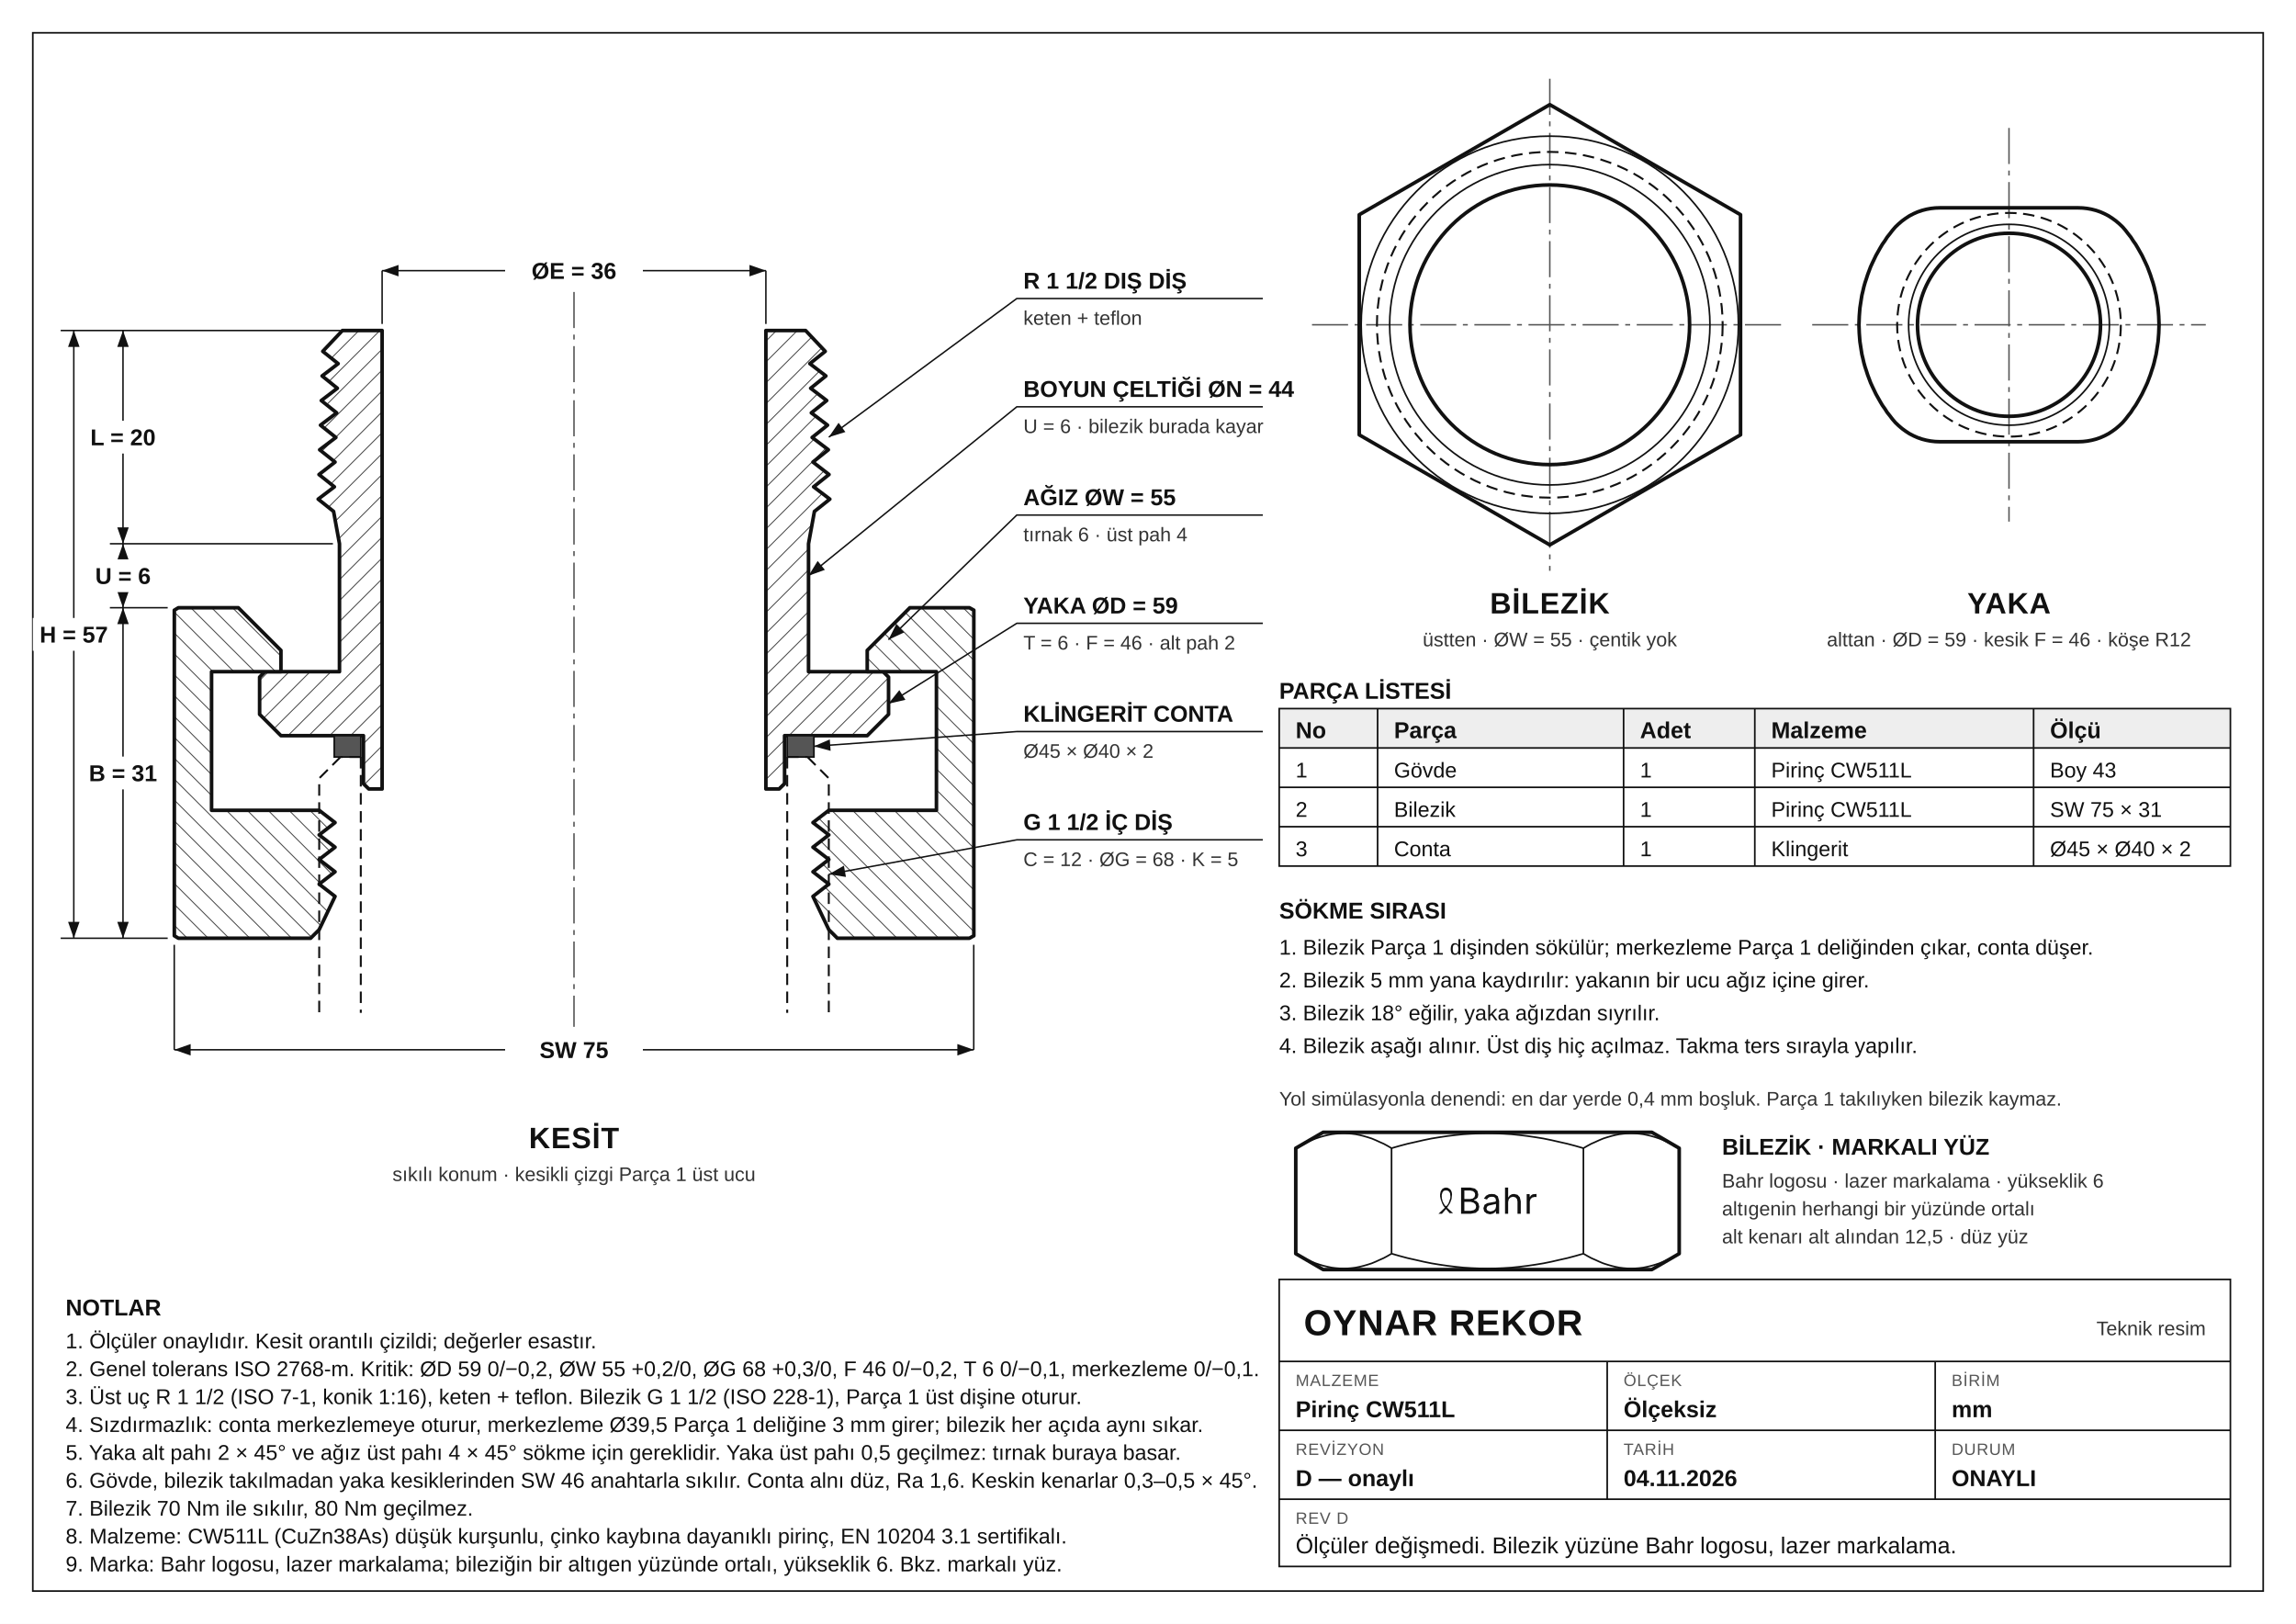
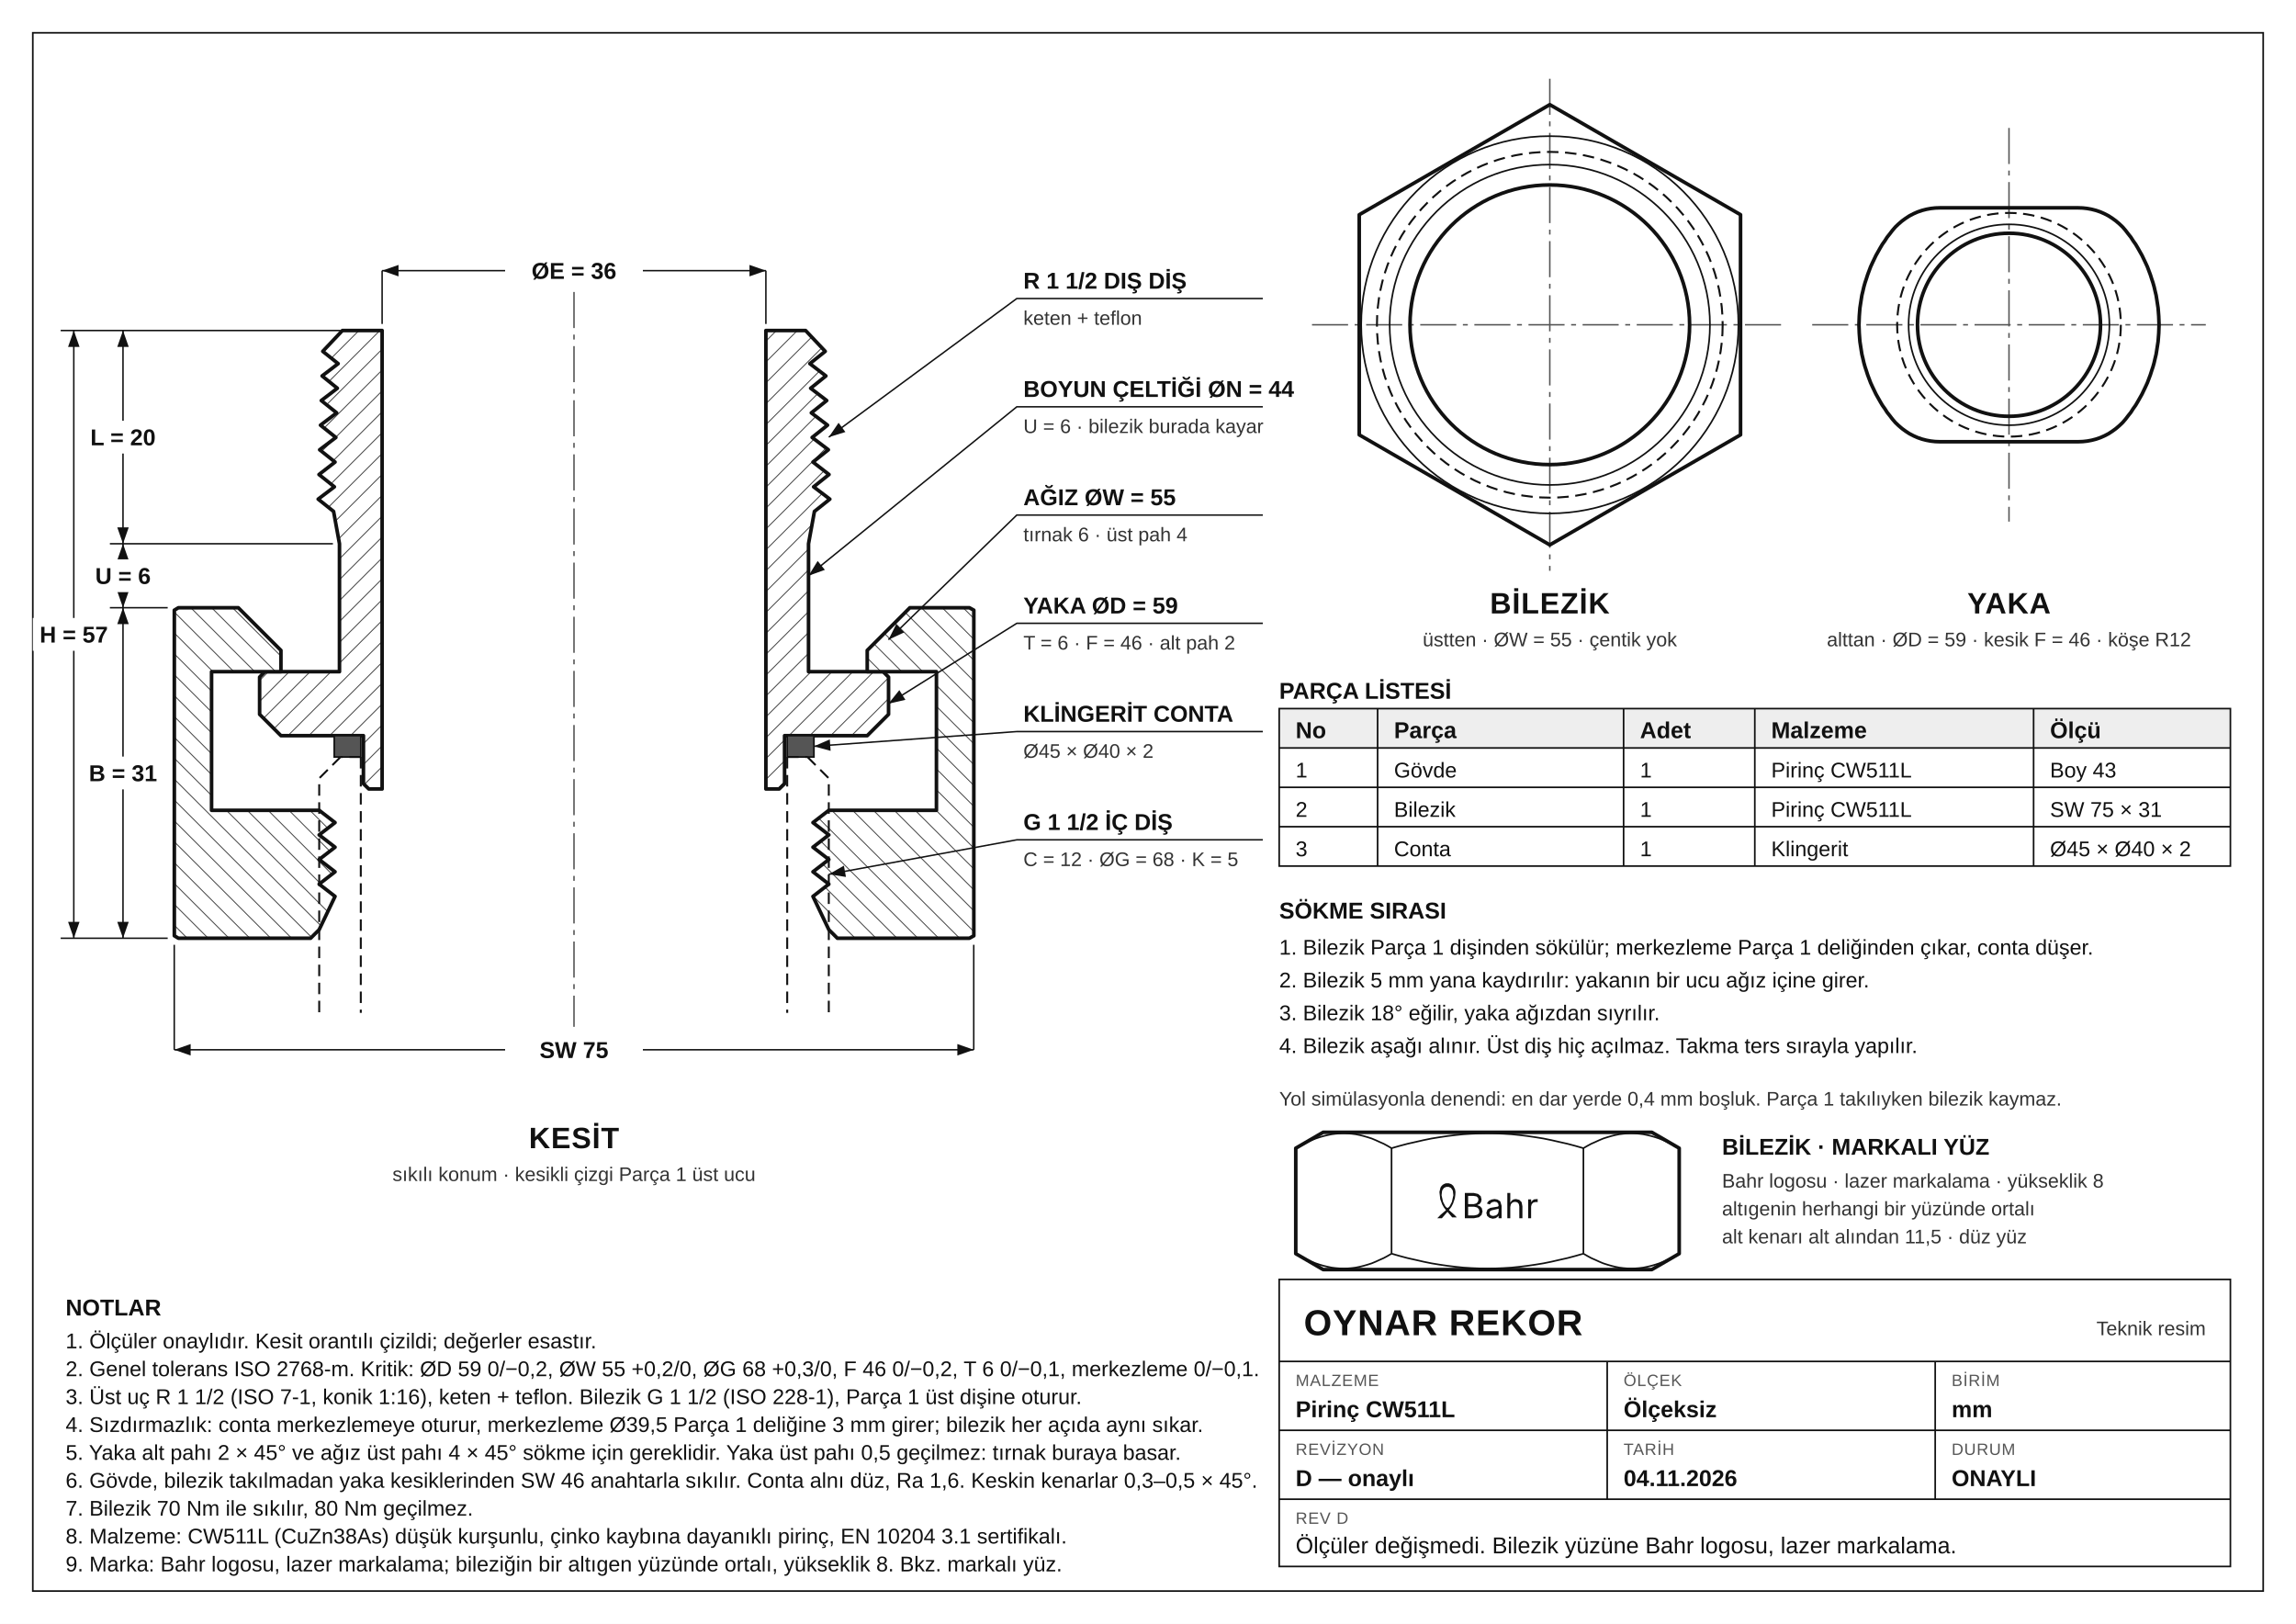
<svg xmlns="http://www.w3.org/2000/svg" viewBox="0 0 1400 990" width="1400" height="990" font-family="Arial, Helvetica, sans-serif">
  <defs>
    <marker id="arr" viewBox="0 0 10 10" refX="10" refY="5" markerWidth="10" markerHeight="10" markerUnits="userSpaceOnUse" orient="auto-start-reverse">
      <path d="M0,1.5 L10,5 L0,8.5 z" fill="#111" />
    </marker>
    <pattern id="h1" width="9" height="9" patternUnits="userSpaceOnUse" patternTransform="rotate(45)">
      <rect width="9" height="9" fill="#fff" />
      <line x1="0" y1="0" x2="0" y2="9" stroke="#111" stroke-width=".8" />
    </pattern>
    <pattern id="h2" width="9" height="9" patternUnits="userSpaceOnUse" patternTransform="rotate(-45)">
      <rect width="9" height="9" fill="#fff" />
      <line x1="0" y1="0" x2="0" y2="9" stroke="#111" stroke-width=".8" />
    </pattern>
    <style>
      .vis{stroke:#111;stroke-width:2.2;stroke-linejoin:round}
      polygon.vis:not([fill]){fill:none}
      .thin{fill:none;stroke:#111;stroke-width:1}
      .hid{fill:none;stroke:#111;stroke-width:1.2;stroke-dasharray:7 4}
      .ctr{fill:none;stroke:#555;stroke-width:0.9;stroke-dasharray:22 4 3 4}
      .dim{fill:none;stroke:#111;stroke-width:0.9}
      .dima{fill:none;stroke:#111;stroke-width:0.9;marker-start:url(#arr);marker-end:url(#arr)}
      .lead{fill:none;stroke:#111;stroke-width:0.9;marker-start:url(#arr)}
      .grid{fill:none;stroke:#111;stroke-width:1}
      .t{font-size:14px;fill:#111}
      .tb{font-size:14px;font-weight:700;fill:#111}
      .ts{font-size:12px;fill:#333}
      .tn{font-size:13px;fill:#111}
      .tl{font-size:10px;fill:#555;letter-spacing:.4px}
      .h{font-size:18px;font-weight:700;fill:#111;letter-spacing:.5px}
      .q{fill:#c2410c}
      .mark{fill:#111;stroke:none}
    </style>
  </defs>
  <rect x="0" y="0" width="1400" height="990" fill="#fff" />
  <rect x="20" y="20" width="1360" height="950" class="grid" stroke-width="1.6" />
  <g>
    <line class="ctr" x1="350" y1="178" x2="350" y2="626" />
    <polygon class="vis" fill="url(#h1)" points="233.0,201.5 208.8,201.5 196.8,214.2 206.2,221.7 196.4,229.2 205.7,236.7 195.9,244.2 205.3,251.7 195.4,259.2 204.8,266.7 194.9,274.2 204.3,281.7 194.5,289.3 203.9,296.8 194.0,304.3 203.4,311.8 207.0,331.5 207.0,409.5 161.5,409.5 158.3,412.8 158.3,435.5 171.3,448.5 221.6,448.5 221.6,477.8 224.9,481.0 233.0,481.0" />
    <polygon class="vis" fill="url(#h2)" points="189.4,572.0 108.8,572.0 106.3,570.5 106.3,372.0 108.8,370.5 145.3,370.5 171.3,396.5 171.3,409.5 129.0,409.5 129.0,494.0 194.6,494.0 204.3,501.5 194.6,509.0 204.3,516.5 194.6,524.0 204.3,531.5 194.6,539.0 204.3,546.5 194.6,566.8" />
    <polygon class="thin" style="fill:#555" points="220.0,461.5 203.8,461.5 203.8,448.5 220.0,448.5" />
    <path class="hid" d="M220 461.5 V617.5 M207.64 461.5 L194.64 474.5 V617.5 M220 461.5 H207.64" />
    <polygon class="vis" fill="url(#h1)" points="467.0,201.5 491.2,201.5 503.2,214.2 493.8,221.7 503.6,229.2 494.3,236.7 504.1,244.2 494.7,251.7 504.6,259.2 495.2,266.7 505.1,274.2 495.7,281.7 505.5,289.3 496.1,296.8 506.0,304.3 496.6,311.8 493.0,331.5 493.0,409.5 538.5,409.5 541.8,412.8 541.8,435.5 528.8,448.5 478.4,448.5 478.4,477.8 475.1,481.0 467.0,481.0" />
    <polygon class="vis" fill="url(#h2)" points="510.6,572.0 591.1,572.0 593.8,570.5 593.8,372.0 591.1,370.5 554.8,370.5 528.8,396.5 528.8,409.5 571.0,409.5 571.0,494.0 505.4,494.0 495.7,501.5 505.4,509.0 495.7,516.5 505.4,524.0 495.7,531.5 505.4,539.0 495.7,546.5 505.4,566.8" />
    <polygon class="thin" style="fill:#555" points="480.0,461.5 496.3,461.5 496.3,448.5 480.0,448.5" />
    <path class="hid" d="M480 461.5 V617.5 M492.36 461.5 L505.36 474.5 V617.5 M480 461.5 H492.36" />
    <line class="dim" x1="207.64" y1="201.5" x2="37" y2="201.5" />
    <line class="dim" x1="203" y1="331.5" x2="67" y2="331.5" />
    <line class="dim" x1="102.25" y1="370.5" x2="67" y2="370.5" />
    <line class="dim" x1="102.25" y1="572" x2="37" y2="572" />
    <line class="dima" x1="75" y1="331.5" x2="75" y2="201.5" />
    <rect x="50" y="256.5" width="50" height="20" fill="#fff" />
    <text class="tb" x="75" y="271.5" text-anchor="middle">L = 20</text>
    <line class="dima" x1="75" y1="370.5" x2="75" y2="331.5" />
    <rect x="50" y="341" width="50" height="20" fill="#fff" />
    <text class="tb" x="75" y="356" text-anchor="middle">U = 6</text>
    <line class="dima" x1="75" y1="572" x2="75" y2="370.5" />
    <rect x="50" y="461.25" width="50" height="20" fill="#fff" />
    <text class="tb" x="75" y="476.25" text-anchor="middle">B = 31</text>
    <line class="dima" x1="45" y1="572" x2="45" y2="201.5" />
    <rect x="20" y="376.75" width="50" height="20" fill="#fff" />
    <text class="tb" x="45" y="391.75" text-anchor="middle">H = 57</text>
    <line class="dim" x1="233" y1="197.5" x2="233" y2="165" />
    <line class="dim" x1="467" y1="197.5" x2="467" y2="165" />
    <line class="dima" x1="233" y1="165" x2="467" y2="165" />
    <rect x="308" y="155" width="84" height="20" fill="#fff" />
    <text class="tb" x="350" y="170" text-anchor="middle">ØE = 36</text>
    <line class="dim" x1="106.25" y1="576" x2="106.25" y2="640" />
    <line class="dim" x1="593.75" y1="576" x2="593.75" y2="640" />
    <line class="dima" x1="106.25" y1="640" x2="593.75" y2="640" />
    <rect x="308" y="630" width="84" height="20" fill="#fff" />
    <text class="tb" x="350" y="645" text-anchor="middle">SW 75</text>
    <polyline class="lead" points="505.36,266.5 620,182 770,182" />
    <text class="tb" x="624" y="176">R 1 1/2 DIŞ DİŞ</text>
    <text class="ts" x="624" y="198">keten + teflon</text>
    <polyline class="lead" points="493,351 620,248 770,248" />
    <text class="tb" x="624" y="242">BOYUN ÇELTİĞİ ØN = 44</text>
    <text class="ts" x="624" y="264">U = 6 · bilezik burada kayar</text>
    <polyline class="lead" points="541.75,390 620,314 770,314" />
    <text class="tb" x="624" y="308">AĞIZ ØW = 55</text>
    <text class="ts" x="624" y="330">tırnak 6 · üst pah 4</text>
    <polyline class="lead" points="541.75,429 620,380 770,380" />
    <text class="tb" x="624" y="374">YAKA ØD = 59</text>
    <text class="ts" x="624" y="396">T = 6 · F = 46 · alt pah 2</text>
    <polyline class="lead" points="496.25,455 620,446 770,446" />
    <text class="tb" x="624" y="440">KLİNGERİT CONTA</text>
    <text class="ts" x="624" y="462">Ø45 × Ø40 × 2</text>
    <polyline class="lead" points="505.36,533 620,512 770,512" />
    <text class="tb" x="624" y="506">G 1 1/2 İÇ DİŞ</text>
    <text class="ts" x="624" y="528">C = 12 · ØG = 68 · K = 5</text>
    <text class="h" x="350" y="700" text-anchor="middle">KESİT</text>
    <text class="ts" x="350" y="720" text-anchor="middle">sıkılı konum · kesikli çizgi Parça 1 üst ucu</text>
  </g>
  <g>
    <line class="ctr" x1="800" y1="198" x2="1090" y2="198" />
    <line class="ctr" x1="945" y1="48" x2="945" y2="348" />
    <polygon class="vis" points="945.0,332.2 1061.3,265.1 1061.3,130.9 945.0,63.8 828.8,130.9 828.8,265.1" />
    <circle class="thin" cx="945" cy="198" r="115.01" />
    <circle class="vis" style="fill:none" cx="945" cy="198" r="85.25" />
    <circle class="thin" cx="945" cy="198" r="97.65" />
    <circle class="hid" cx="945" cy="198" r="105.4" />
    <text class="h" x="945" y="374" text-anchor="middle">BİLEZİK</text>
    <text class="ts" x="945" y="394" text-anchor="middle">üstten · ØW = 55 · çentik yok</text>
    <line class="ctr" x1="1105" y1="198" x2="1345" y2="198" />
    <line class="ctr" x1="1225" y1="78" x2="1225" y2="318" />
    <polygon class="vis" style="fill:none" points="1316.5,198.0 1316.4,200.6 1316.3,203.2 1316.1,205.8 1315.9,208.3 1315.5,210.9 1315.1,213.5 1314.7,216.0 1314.1,218.5 1313.5,221.1 1312.8,223.6 1312.0,226.0 1311.2,228.5 1310.3,230.9 1309.4,233.3 1308.3,235.7 1307.2,238.0 1306.1,240.3 1304.8,242.6 1303.5,244.9 1302.2,247.1 1300.7,249.2 1299.3,251.4 1297.7,253.4 1296.1,255.5 1294.3,257.6 1292.3,259.5 1290.2,261.3 1288.0,262.9 1285.7,264.4 1283.2,265.7 1280.7,266.8 1278.1,267.7 1275.4,268.4 1272.7,268.9 1270.0,269.2 1267.2,269.3 1182.8,269.3 1180.0,269.2 1177.3,268.9 1174.6,268.4 1171.9,267.7 1169.3,266.8 1166.8,265.7 1164.3,264.4 1162.0,262.9 1159.8,261.3 1157.7,259.5 1155.7,257.6 1153.9,255.5 1152.3,253.4 1150.7,251.4 1149.3,249.2 1147.8,247.1 1146.5,244.9 1145.2,242.6 1143.9,240.3 1142.8,238.0 1141.7,235.7 1140.6,233.3 1139.7,230.9 1138.8,228.5 1138.0,226.0 1137.2,223.6 1136.5,221.1 1135.9,218.5 1135.3,216.0 1134.9,213.5 1134.5,210.9 1134.1,208.3 1133.9,205.8 1133.7,203.2 1133.6,200.6 1133.5,198.0 1133.5,198.0 1133.6,195.4 1133.7,192.8 1133.9,190.2 1134.1,187.7 1134.5,185.1 1134.9,182.5 1135.3,180.0 1135.9,177.5 1136.5,174.9 1137.2,172.4 1138.0,170.0 1138.8,167.5 1139.7,165.1 1140.6,162.7 1141.7,160.3 1142.8,158.0 1143.9,155.7 1145.2,153.4 1146.5,151.1 1147.8,148.9 1149.3,146.8 1150.7,144.6 1152.3,142.6 1153.9,140.5 1155.7,138.4 1157.7,136.5 1159.8,134.7 1162.0,133.1 1164.3,131.6 1166.8,130.3 1169.3,129.2 1171.9,128.3 1174.6,127.6 1177.3,127.1 1180.0,126.8 1182.8,126.7 1267.2,126.7 1270.0,126.8 1272.7,127.1 1275.4,127.6 1278.1,128.3 1280.7,129.2 1283.2,130.3 1285.7,131.6 1288.0,133.1 1290.2,134.7 1292.3,136.5 1294.3,138.4 1296.1,140.5 1297.7,142.6 1299.3,144.6 1300.7,146.8 1302.2,148.9 1303.5,151.1 1304.8,153.4 1306.1,155.7 1307.2,158.0 1308.3,160.3 1309.4,162.7 1310.3,165.1 1311.2,167.5 1312.0,170.0 1312.8,172.4 1313.5,174.9 1314.1,177.5 1314.7,180.0 1315.1,182.5 1315.5,185.1 1315.9,187.7 1316.1,190.2 1316.3,192.8 1316.4,195.4 1316.5,198.0" />
    <circle class="thin" cx="1225" cy="198" r="61.225" />
    <circle class="vis" style="fill:none" cx="1225" cy="198" r="55.8" />
    <circle class="hid" cx="1225" cy="198" r="68.2" />
    <text class="h" x="1225" y="374" text-anchor="middle">YAKA</text>
    <text class="ts" x="1225" y="394" text-anchor="middle">alttan · ØD = 59 · kesik F = 46 · köşe R12</text>
  </g>
  <g>
    <text class="tb" x="780" y="426">PARÇA LİSTESİ</text>
    <rect x="780" y="432" width="580" height="24" fill="#eee" />
    <rect x="780" y="432" width="580" height="96" class="grid" />
    <path class="grid" d="M780 456 H1360 M780 480 H1360 M780 504 H1360" />
    <path class="grid" d="M840 432 V528 M990 432 V528 M1070 432 V528 M1240 432 V528" />
    <g class="tb" font-size="13">
      <text x="790" y="450">No</text>
      <text x="850" y="450">Parça</text>
      <text x="1000" y="450">Adet</text>
      <text x="1080" y="450">Malzeme</text>
      <text x="1250" y="450">Ölçü</text>
    </g>
    <g class="tn">
      <text x="790" y="474">1</text>
      <text x="850" y="474">Gövde</text>
      <text x="1000" y="474">1</text>
      <text x="1080" y="474">Pirinç CW511L</text>
      <text x="1250" y="474">Boy 43</text>
      <text x="790" y="498">2</text>
      <text x="850" y="498">Bilezik</text>
      <text x="1000" y="498">1</text>
      <text x="1080" y="498">Pirinç CW511L</text>
      <text x="1250" y="498">SW 75 × 31</text>
      <text x="790" y="522">3</text>
      <text x="850" y="522">Conta</text>
      <text x="1000" y="522">1</text>
      <text x="1080" y="522">Klingerit</text>
      <text x="1250" y="522">Ø45 × Ø40 × 2</text>
    </g>
  </g>
  <g>
    <text class="tb" x="780" y="560">SÖKME SIRASI</text>
    <text class="tn" x="780" y="582">1. Bilezik Parça 1 dişinden sökülür; merkezleme Parça 1 deliğinden çıkar, conta düşer.</text>
    <text class="tn" x="780" y="602">2. Bilezik 5 mm yana kaydırılır: yakanın bir ucu ağız içine girer.</text>
    <text class="tn" x="780" y="622">3. Bilezik 18° eğilir, yaka ağızdan sıyrılır.</text>
    <text class="tn" x="780" y="642">4. Bilezik aşağı alınır. Üst diş hiç açılmaz. Takma ters sırayla yapılır.</text>
    <text class="ts" x="780" y="674">Yol simülasyonla denendi: en dar yerde 0,4 mm boşluk. Parça 1 takılıyken bilezik kaymaz.</text>
  </g>
  <g>
    <polygon class="vis" style="fill:#fff" points="806.8,774.0 1007.2,774.0 1023.9,764.3 1023.9,700.0 1007.2,690.3 806.8,690.3 790.1,700.0 790.1,764.3" />
    <polyline class="thin" points="790.1,764.3 792.5,765.7 795.0,767.0 797.4,768.1 799.8,769.2 802.3,770.2 804.7,771.0 807.1,771.7 809.6,772.3 812.0,772.8 814.4,773.1 816.9,773.3 819.3,773.4 821.8,773.3 824.2,773.1 826.6,772.8 829.1,772.3 831.5,771.7 833.9,771.0 836.4,770.2 838.8,769.2 841.2,768.1 843.7,767.0 846.1,765.7 848.5,764.3" />
    <polyline class="thin" points="790.1,700.0 792.5,698.6 795.0,697.3 797.4,696.2 799.8,695.1 802.3,694.1 804.7,693.3 807.1,692.6 809.6,692.0 812.0,691.5 814.4,691.2 816.9,691.0 819.3,690.9 821.8,691.0 824.2,691.2 826.6,691.5 829.1,692.0 831.5,692.6 833.9,693.3 836.4,694.1 838.8,695.1 841.2,696.2 843.7,697.3 846.1,698.6 848.5,700.0" />
    <polyline class="thin" points="848.5,764.3 853.4,765.7 858.3,767.0 863.2,768.1 868.0,769.2 872.9,770.2 877.8,771.0 882.6,771.7 887.5,772.3 892.4,772.8 897.3,773.1 902.1,773.3 907.0,773.4 911.9,773.3 916.7,773.1 921.6,772.8 926.5,772.3 931.4,771.7 936.2,771.0 941.1,770.2 946.0,769.2 950.8,768.1 955.7,767.0 960.6,765.7 965.5,764.3" />
    <polyline class="thin" points="848.5,700.0 853.4,698.6 858.3,697.3 863.2,696.2 868.0,695.1 872.9,694.1 877.8,693.3 882.6,692.6 887.5,692.0 892.4,691.5 897.3,691.2 902.1,691.0 907.0,690.9 911.9,691.0 916.7,691.2 921.6,691.5 926.5,692.0 931.4,692.6 936.2,693.3 941.1,694.1 946.0,695.1 950.8,696.2 955.7,697.3 960.6,698.6 965.5,700.0" />
    <polyline class="thin" points="965.5,764.3 967.9,765.7 970.3,767.0 972.8,768.1 975.2,769.2 977.6,770.2 980.1,771.0 982.5,771.7 984.9,772.3 987.4,772.8 989.8,773.1 992.2,773.3 994.7,773.4 997.1,773.3 999.6,773.1 1002.0,772.8 1004.4,772.3 1006.9,771.7 1009.3,771.0 1011.7,770.2 1014.2,769.2 1016.6,768.1 1019.0,767.0 1021.5,765.7 1023.9,764.3" />
    <polyline class="thin" points="965.5,700.0 967.9,698.6 970.3,697.3 972.8,696.2 975.2,695.1 977.6,694.1 980.1,693.3 982.5,692.6 984.9,692.0 987.4,691.5 989.8,691.2 992.2,691.0 994.7,690.9 997.1,691.0 999.6,691.2 1002.0,691.5 1004.4,692.0 1006.9,692.6 1009.3,693.3 1011.7,694.1 1014.2,695.1 1016.6,696.2 1019.0,697.3 1021.5,698.6 1023.9,700.0" />
    <line class="thin" x1="848.5" y1="764.3" x2="848.5" y2="700.0" />
    <line class="thin" x1="965.5" y1="764.3" x2="965.5" y2="700.0" />
-     <path class="mark" fill-rule="evenodd" d="M877.1 740.0 881.0 736.3 880.1 735.1 879.4 733.7 878.5 731.3 878.1 729.4 878.1 728.1 878.5 726.2 879.5 724.8 880.6 724.2 881.7 724.0 882.9 724.2 883.9 724.8 884.7 725.6 885.2 726.8 885.4 728.1 885.1 731.0 884.2 733.4 882.4 736.3 886.0 739.6 883.9 739.6 881.7 737.1 879.2 740.0 877.1 740.0ZM881.7 735.3 882.4 734.9 883.3 733.4 884.3 730.6 884.4 729.6 884.2 727.6 883.7 726.6 882.8 725.9 881.7 725.7 880.6 725.9 880.1 726.2 879.5 727.1 879.1 728.6 879.2 730.6 879.7 732.5 881.0 734.9 881.7 735.3Z" />
-     <path class="mark" fill-rule="evenodd" d="M890.9 740.0 896.7 740.0 899.8 739.4 901.5 737.9 902.0 735.7 901.5 733.6 900.3 732.3 898.8 731.8 898.8 731.6 900.1 731.0 901.1 730.0 901.4 728.3 900.9 726.1 899.3 724.6 896.5 724.0 890.9 724.0ZM892.9 738.2 892.9 732.7 896.8 732.7 898.5 733.2 899.7 734.2 900.1 735.7 899.7 737.0 898.6 737.8 896.7 738.2ZM892.9 731.0 892.9 725.8 896.5 725.8 898.2 726.2 899.2 727.1 899.5 728.3 899.1 729.8 898.0 730.7 896.4 731.0ZM908.5 740.3 910.3 739.9 911.4 739.2 912.1 738.3 912.2 740.0 914.1 740.0 914.1 732.1 913.3 729.3 911.5 728.1 909.6 727.9 907.8 728.1 906.1 729.0 904.8 730.7 906.7 731.3 907.2 730.5 908.2 729.8 909.7 729.6 911.1 729.8 911.9 730.6 912.2 731.9 911.9 732.6 906.9 733.5 905.2 734.5 904.5 736.6 905.0 738.6 906.5 739.8 908.5 740.3ZM908.9 738.6 907.6 738.3 906.7 737.7 906.4 736.7 906.8 735.6 907.7 735.0 912.2 734.0 912.2 735.7 911.8 737.1 910.7 738.1 908.9 738.6ZM919.6 732.8 920.0 731.1 921.1 730.0 922.6 729.6 924.1 730.0 925.0 731.0 925.3 732.5 925.3 740.0 927.3 740.0 927.3 732.4 926.7 729.9 925.3 728.4 923.2 727.9 921.8 728.1 920.6 728.8 919.6 730.1 919.6 724.0 917.7 724.0 917.7 740.0 919.6 740.0ZM930.9 740.0 932.8 740.0 932.8 732.5 933.2 731.1 934.2 730.1 935.8 729.7 936.9 729.8 936.9 727.9 934.6 728.1 933.5 728.8 932.8 729.9 932.7 728.0 930.9 728.0Z" />
+     <path class="mark" fill-rule="evenodd" d="M876.4 742.7 878.4 740.6 881.7 737.8 880.4 736.1 879.4 734.3 878.2 731.1 877.7 726.7 878.3 724.2 878.6 723.5 879.7 722.3 881.0 721.6 881.8 721.4 883.4 721.4 884.9 721.9 886.1 722.9 887.2 725.0 887.5 726.7 887.4 728.4 887.1 730.6 886.0 733.8 884.9 735.9 883.5 737.7 887.0 740.8 888.3 742.2 885.5 742.2 882.6 738.8 879.2 742.7 876.4 742.7ZM882.6 736.4 883.1 736.2 883.9 735.4 885.3 732.7 886.2 728.7 885.9 726.1 885.6 725.4 884.7 724.2 883.4 723.6 881.8 723.6 880.5 724.2 879.6 725.4 879.3 726.1 879.0 728.7 879.9 732.7 881.3 735.4 882.1 736.2 882.6 736.4Z" />
+     <path class="mark" fill-rule="evenodd" d="M893.2 742.7 898.8 742.7 901.8 742.1 903.4 740.7 904.0 738.6 903.5 736.5 902.3 735.3 900.9 734.8 900.9 734.6 902.1 734.1 903.0 733.0 903.4 731.4 902.9 729.3 901.3 727.9 898.7 727.3 893.2 727.3ZM895.2 741.0 895.2 735.7 898.9 735.7 900.6 736.1 901.7 737.1 902.1 738.6 901.8 739.8 900.7 740.6 898.8 741.0ZM895.2 734.1 895.2 729.1 898.6 729.1 900.3 729.4 901.2 730.2 901.5 731.4 901.1 732.8 900.1 733.7 898.6 734.1ZM910.2 743.0 911.9 742.7 913.0 742.0 913.7 741.1 913.8 742.7 915.6 742.7 915.6 735.1 914.8 732.4 913.1 731.3 911.3 731.0 909.5 731.3 907.8 732.1 906.6 733.7 908.4 734.3 909.0 733.5 909.9 732.9 911.3 732.6 912.7 732.9 913.5 733.7 913.8 735.0 913.4 735.6 908.7 736.4 907.0 737.4 906.3 739.4 906.8 741.3 908.3 742.5 910.2 743.0ZM910.6 741.3 909.3 741.1 908.5 740.5 908.2 739.5 908.5 738.5 909.5 737.9 913.8 736.9 913.8 738.5 913.4 739.9 912.3 740.9 910.6 741.3ZM920.9 735.8 921.3 734.1 922.4 733.0 923.8 732.7 925.2 733.0 926.1 734.0 926.4 735.5 926.4 742.7 928.3 742.7 928.3 735.4 927.8 732.9 926.4 731.5 924.4 731.0 923.0 731.2 921.8 731.9 920.9 733.2 920.9 727.3 919.1 727.3 919.1 742.7 920.9 742.7ZM931.8 742.7 933.6 742.7 933.6 735.5 934.0 734.1 935.0 733.1 936.5 732.8 937.6 732.9 937.6 731.0 935.4 731.2 934.4 731.9 933.7 732.9 933.6 731.2 931.8 731.2Z" />
    <text class="tb" x="1050" y="704">BİLEZİK · MARKALI YÜZ</text>
-     <text class="ts" x="1050" y="724">Bahr logosu · lazer markalama · yükseklik 6</text>
+     <text class="ts" x="1050" y="724">Bahr logosu · lazer markalama · yükseklik 8</text>
    <text class="ts" x="1050" y="741">altıgenin herhangi bir yüzünde ortalı</text>
-     <text class="ts" x="1050" y="758">alt kenarı alt alından 12,5 · düz yüz</text>
+     <text class="ts" x="1050" y="758">alt kenarı alt alından 11,5 · düz yüz</text>
  </g>
  <g>
    <text class="tb" x="40" y="802">NOTLAR</text>
    <text class="tn" x="40" y="822">1. Ölçüler onaylıdır. Kesit orantılı çizildi; değerler esastır.</text>
    <text class="tn" x="40" y="839">2. Genel tolerans ISO 2768-m. Kritik: ØD 59 0/−0,2, ØW 55 +0,2/0, ØG 68 +0,3/0, F 46 0/−0,2, T 6 0/−0,1, merkezleme 0/−0,1.</text>
    <text class="tn" x="40" y="856">3. Üst uç R 1 1/2 (ISO 7-1, konik 1:16), keten + teflon. Bilezik G 1 1/2 (ISO 228-1), Parça 1 üst dişine oturur.</text>
    <text class="tn" x="40" y="873">4. Sızdırmazlık: conta merkezlemeye oturur, merkezleme Ø39,5 Parça 1 deliğine 3 mm girer; bilezik her açıda aynı sıkar.</text>
    <text class="tn" x="40" y="890">5. Yaka alt pahı 2 × 45° ve ağız üst pahı 4 × 45° sökme için gereklidir. Yaka üst pahı 0,5 geçilmez: tırnak buraya basar.</text>
    <text class="tn" x="40" y="907">6. Gövde, bilezik takılmadan yaka kesiklerinden SW 46 anahtarla sıkılır. Conta alnı düz, Ra 1,6. Keskin kenarlar 0,3–0,5 × 45°.</text>
    <text class="tn" x="40" y="924">7. Bilezik 70 Nm ile sıkılır, 80 Nm geçilmez.</text>
    <text class="tn" x="40" y="941">8. Malzeme: CW511L (CuZn38As) düşük kurşunlu, çinko kaybına dayanıklı pirinç, EN 10204 3.1 sertifikalı.</text>
-     <text class="tn" x="40" y="958">9. Marka: Bahr logosu, lazer markalama; bileziğin bir altıgen yüzünde ortalı, yükseklik 6. Bkz. markalı yüz.</text>
+     <text class="tn" x="40" y="958">9. Marka: Bahr logosu, lazer markalama; bileziğin bir altıgen yüzünde ortalı, yükseklik 8. Bkz. markalı yüz.</text>
  </g>
  <g>
    <rect x="780" y="780" width="580" height="175" class="grid" stroke-width="1.6" />
    <path class="grid" d="M780 830 H1360 M780 872 H1360 M780 914 H1360" />
    <path class="grid" d="M980 830 V914 M1180 830 V914" />
    <text x="795" y="814" font-size="22" font-weight="700" fill="#111" letter-spacing=".5">OYNAR REKOR</text>
    <text class="ts" x="1345" y="814" text-anchor="end">Teknik resim</text>
    <text class="tl" x="790" y="845">MALZEME</text>
    <text class="tb" x="790" y="864">Pirinç CW511L</text>
    <text class="tl" x="990" y="845">ÖLÇEK</text>
    <text class="tb" x="990" y="864">Ölçeksiz</text>
    <text class="tl" x="1190" y="845">BİRİM</text>
    <text class="tb" x="1190" y="864">mm</text>
    <text class="tl" x="790" y="887">REVİZYON</text>
    <text class="tb" x="790" y="906">D — onaylı</text>
    <text class="tl" x="990" y="887">TARİH</text>
    <text class="tb" x="990" y="906">04.11.2026</text>
    <text class="tl" x="1190" y="887">DURUM</text>
    <text class="tb" x="1190" y="906">ONAYLI</text>
    <text class="tl" x="790" y="929">REV D</text>
    <text class="t" x="790" y="947">Ölçüler değişmedi. Bilezik yüzüne Bahr logosu, lazer markalama.</text>
  </g>
</svg>
